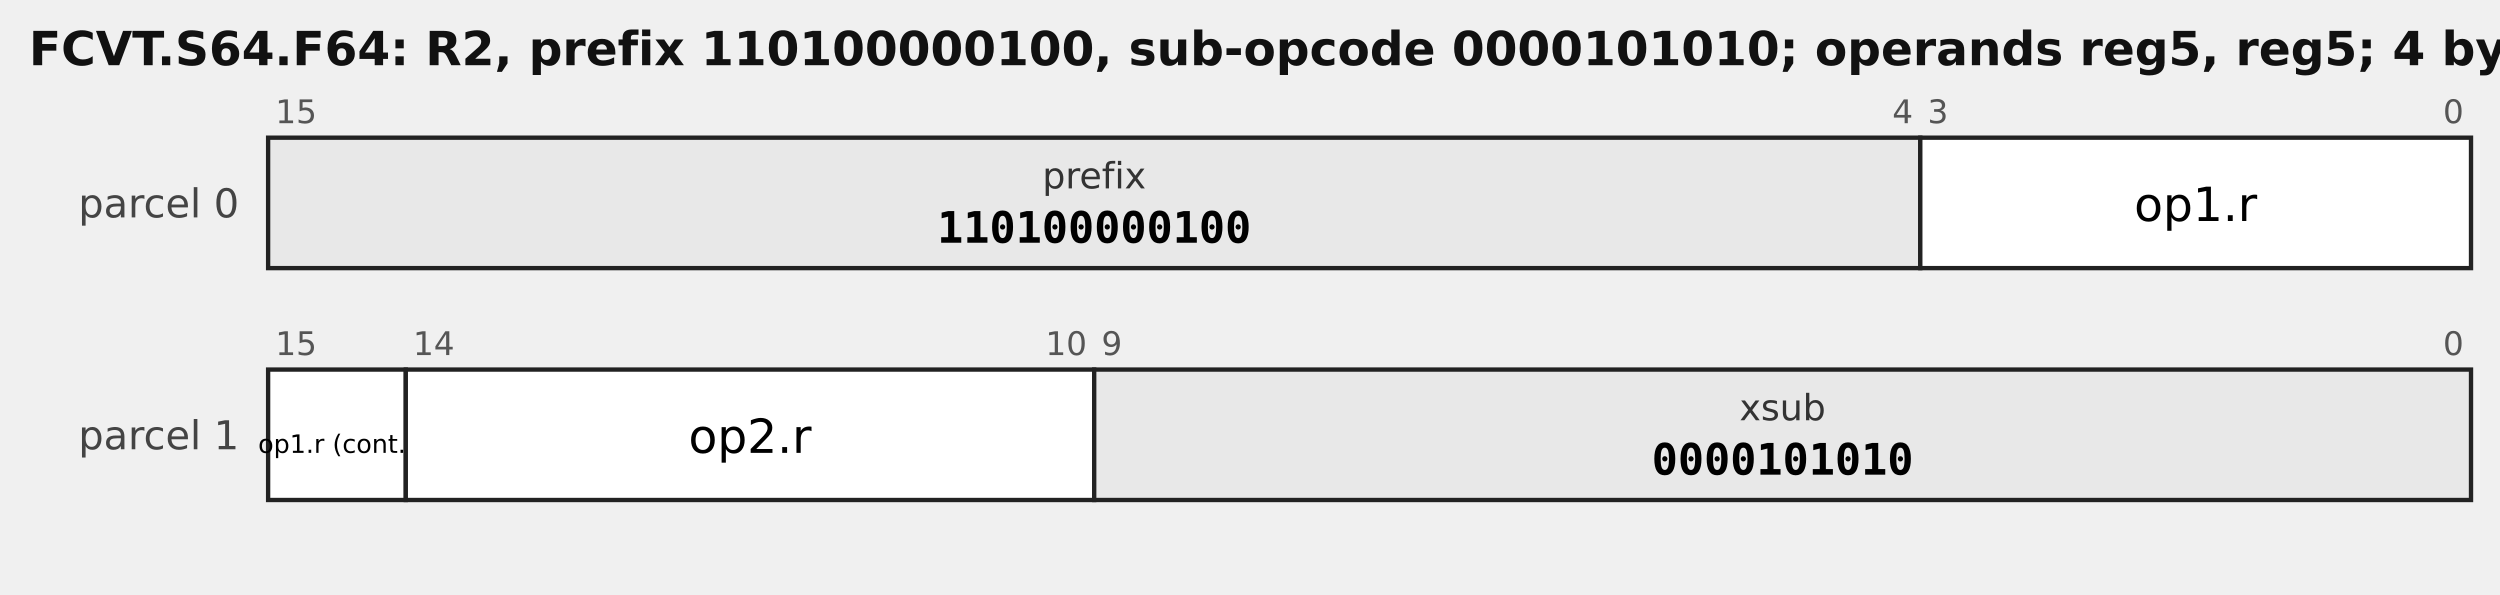
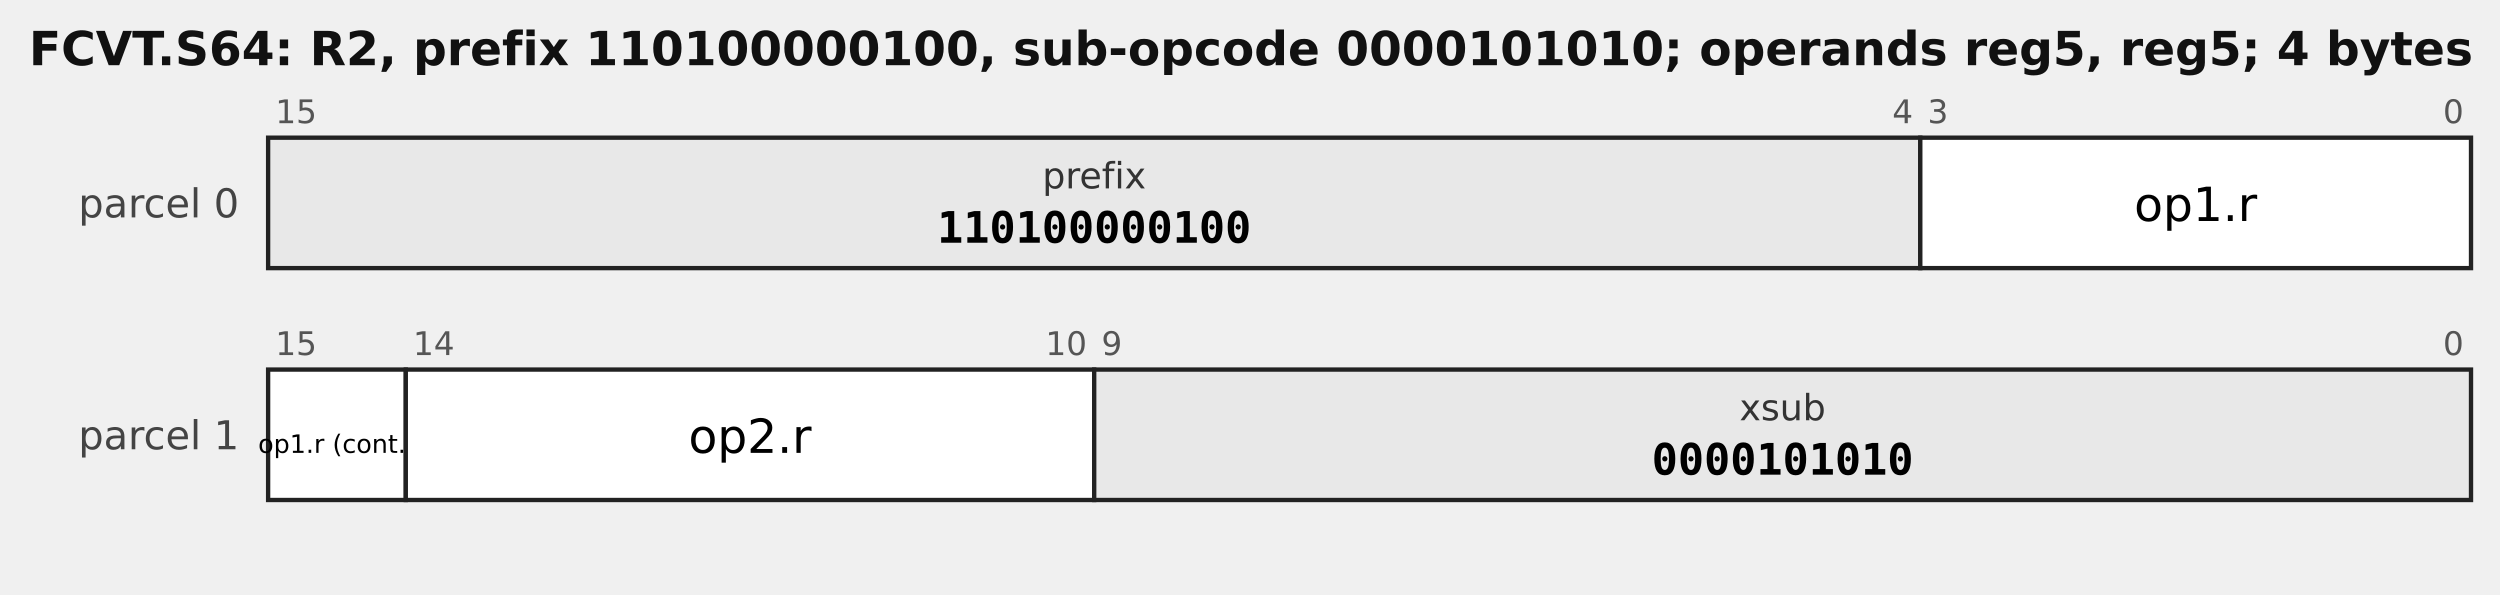
<svg xmlns="http://www.w3.org/2000/svg" width="690" height="164" viewBox="0 0 690 164" font-family="DejaVu Sans, sans-serif">
-   <text x="8" y="18" font-size="13" font-weight="bold" fill="#111">FCVT.S64.F64: R2, prefix 110100000100, sub-opcode 0000101010; operands reg5, reg5; 4 bytes</text>
+   <text x="8" y="18" font-size="13" font-weight="bold" fill="#111">FCVT.S64: R2, prefix 110100000100, sub-opcode 0000101010; operands reg5, reg5; 4 bytes</text>
  <text x="66" y="60" font-size="11" text-anchor="end" fill="#444">parcel 0</text>
  <rect x="74" y="38" width="456" height="36" fill="#e8e8e8" stroke="#222" stroke-width="1.2" />
  <text x="76" y="34" font-size="9" fill="#555" text-anchor="start">15</text>
  <text x="528" y="34" font-size="9" fill="#555" text-anchor="end">4</text>
  <text x="302.0" y="52" font-size="10.0" text-anchor="middle" font-family="DejaVu Sans, sans-serif" fill="#333">prefix</text>
  <text x="302.0" y="67" font-size="12.0" text-anchor="middle" font-family="DejaVu Sans Mono, monospace" font-weight="bold">110100000100</text>
  <rect x="530" y="38" width="152" height="36" fill="#ffffff" stroke="#222" stroke-width="1.2" />
  <text x="532" y="34" font-size="9" fill="#555" text-anchor="start">3</text>
  <text x="680" y="34" font-size="9" fill="#555" text-anchor="end">0</text>
  <text x="606.0" y="61" font-size="13.0" text-anchor="middle" font-family="DejaVu Sans, sans-serif">op1.r</text>
  <text x="66" y="124" font-size="11" text-anchor="end" fill="#444">parcel 1</text>
  <rect x="74" y="102" width="38" height="36" fill="#ffffff" stroke="#222" stroke-width="1.2" />
  <text x="76" y="98" font-size="9" fill="#555" text-anchor="start">15</text>
  <text x="93.0" y="125" font-size="7.0" text-anchor="middle" font-family="DejaVu Sans, sans-serif">op1.r (cont.)</text>
  <rect x="112" y="102" width="190" height="36" fill="#ffffff" stroke="#222" stroke-width="1.2" />
  <text x="114" y="98" font-size="9" fill="#555" text-anchor="start">14</text>
  <text x="300" y="98" font-size="9" fill="#555" text-anchor="end">10</text>
  <text x="207.0" y="125" font-size="13.0" text-anchor="middle" font-family="DejaVu Sans, sans-serif">op2.r</text>
  <rect x="302" y="102" width="380" height="36" fill="#e8e8e8" stroke="#222" stroke-width="1.2" />
  <text x="304" y="98" font-size="9" fill="#555" text-anchor="start">9</text>
  <text x="680" y="98" font-size="9" fill="#555" text-anchor="end">0</text>
  <text x="492.0" y="116" font-size="10.0" text-anchor="middle" font-family="DejaVu Sans, sans-serif" fill="#333">xsub</text>
  <text x="492.0" y="131" font-size="12.0" text-anchor="middle" font-family="DejaVu Sans Mono, monospace" font-weight="bold">0000101010</text>
</svg>
